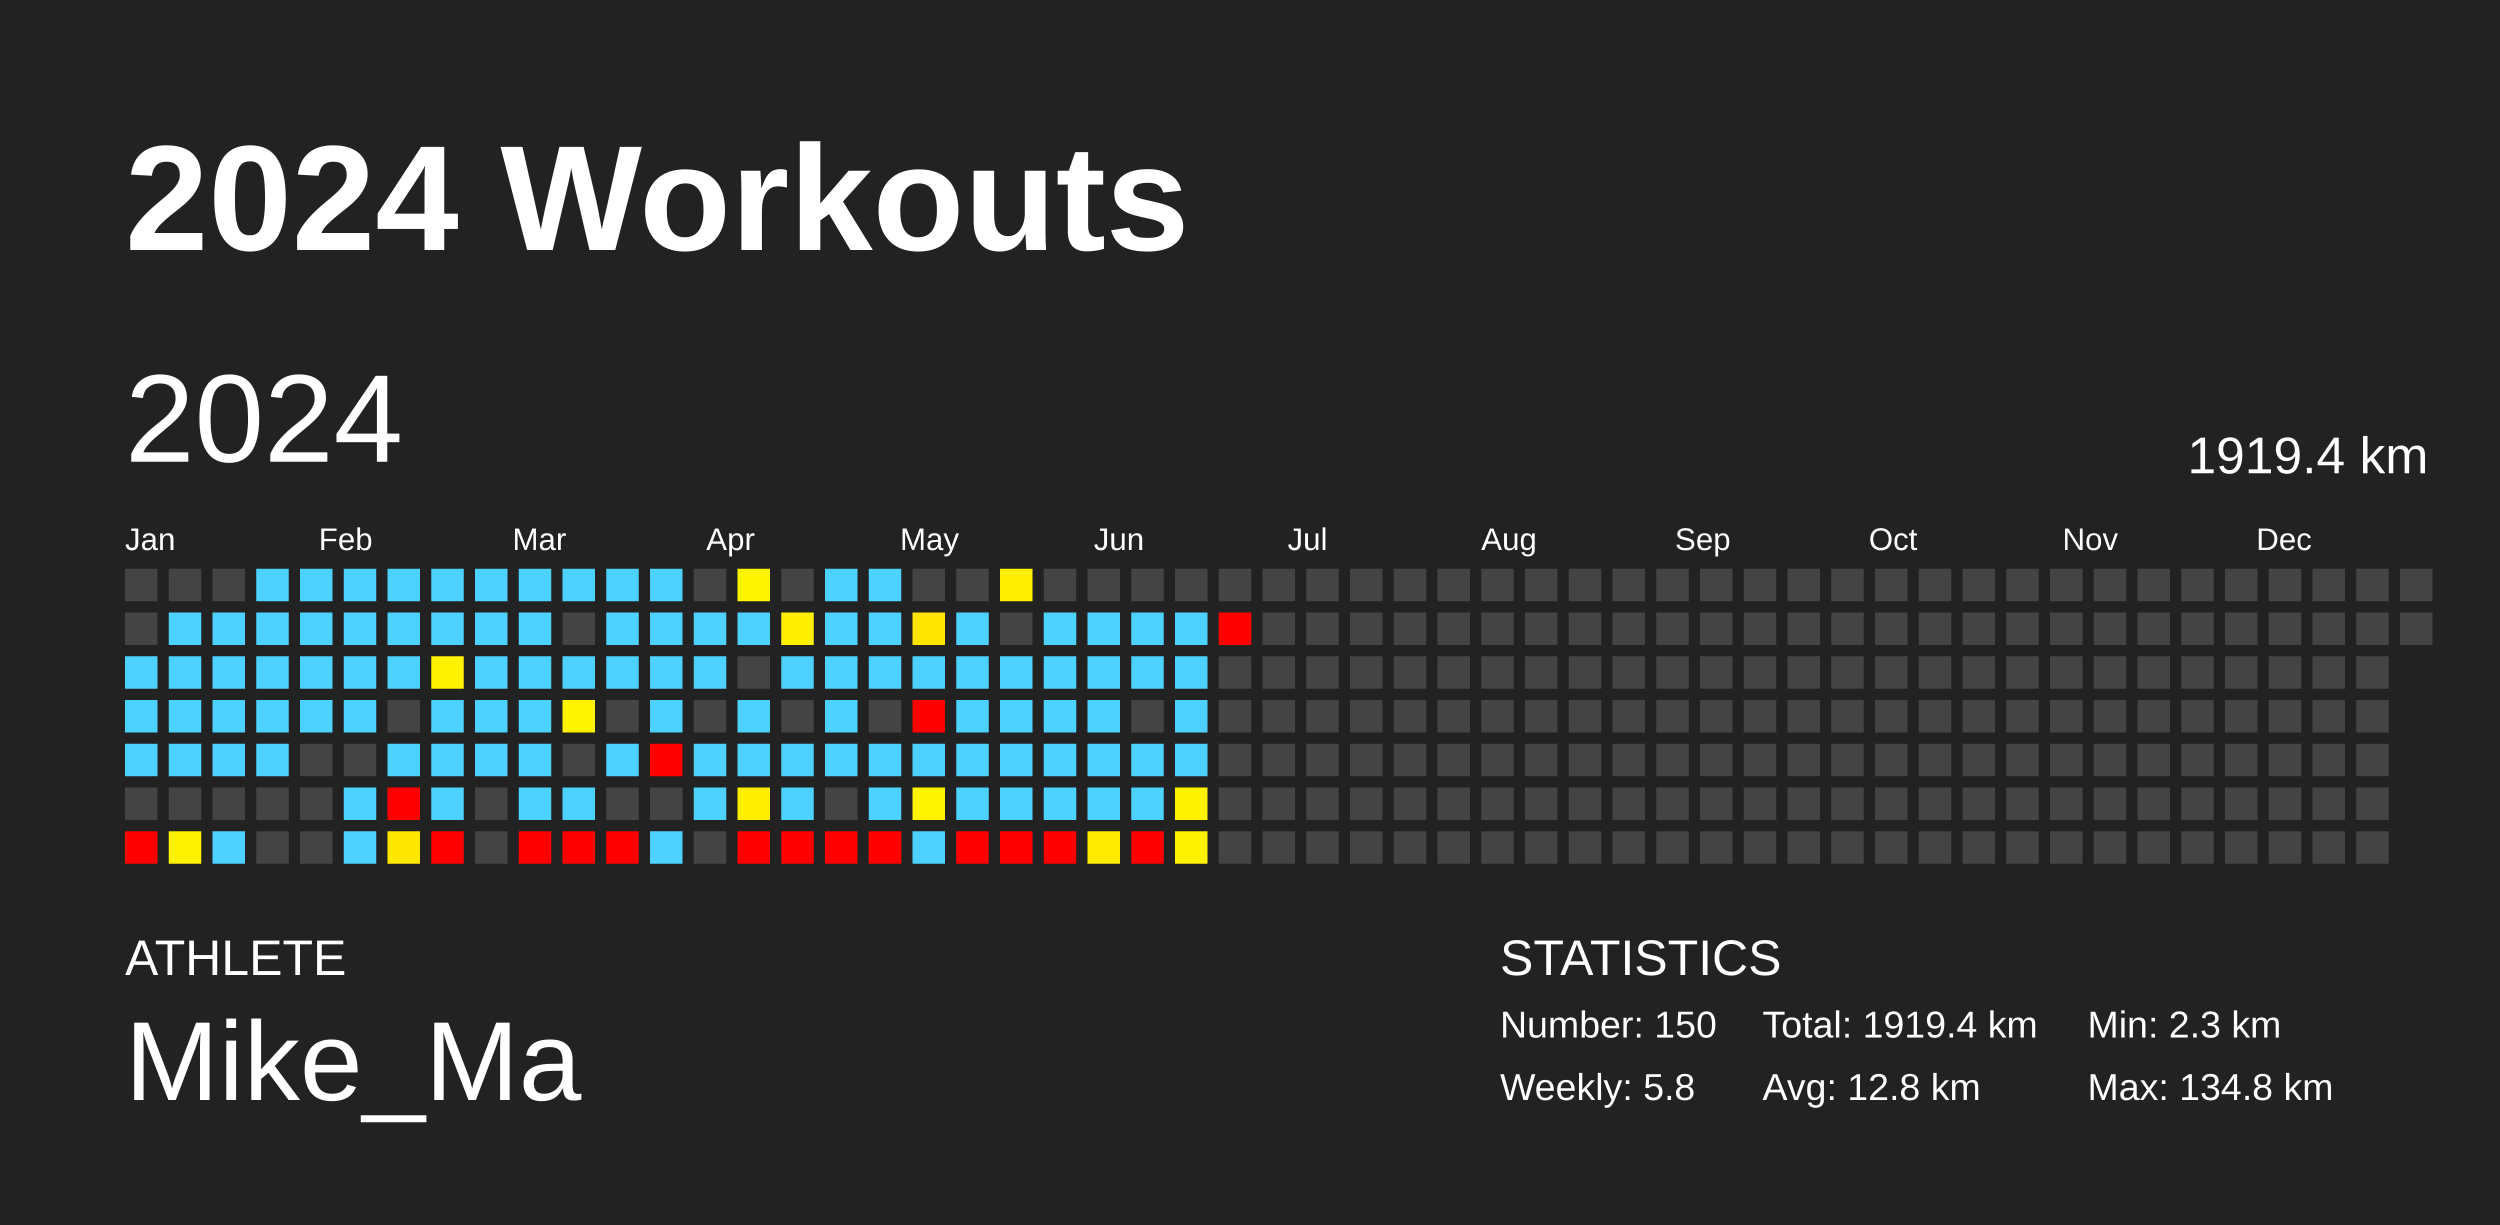
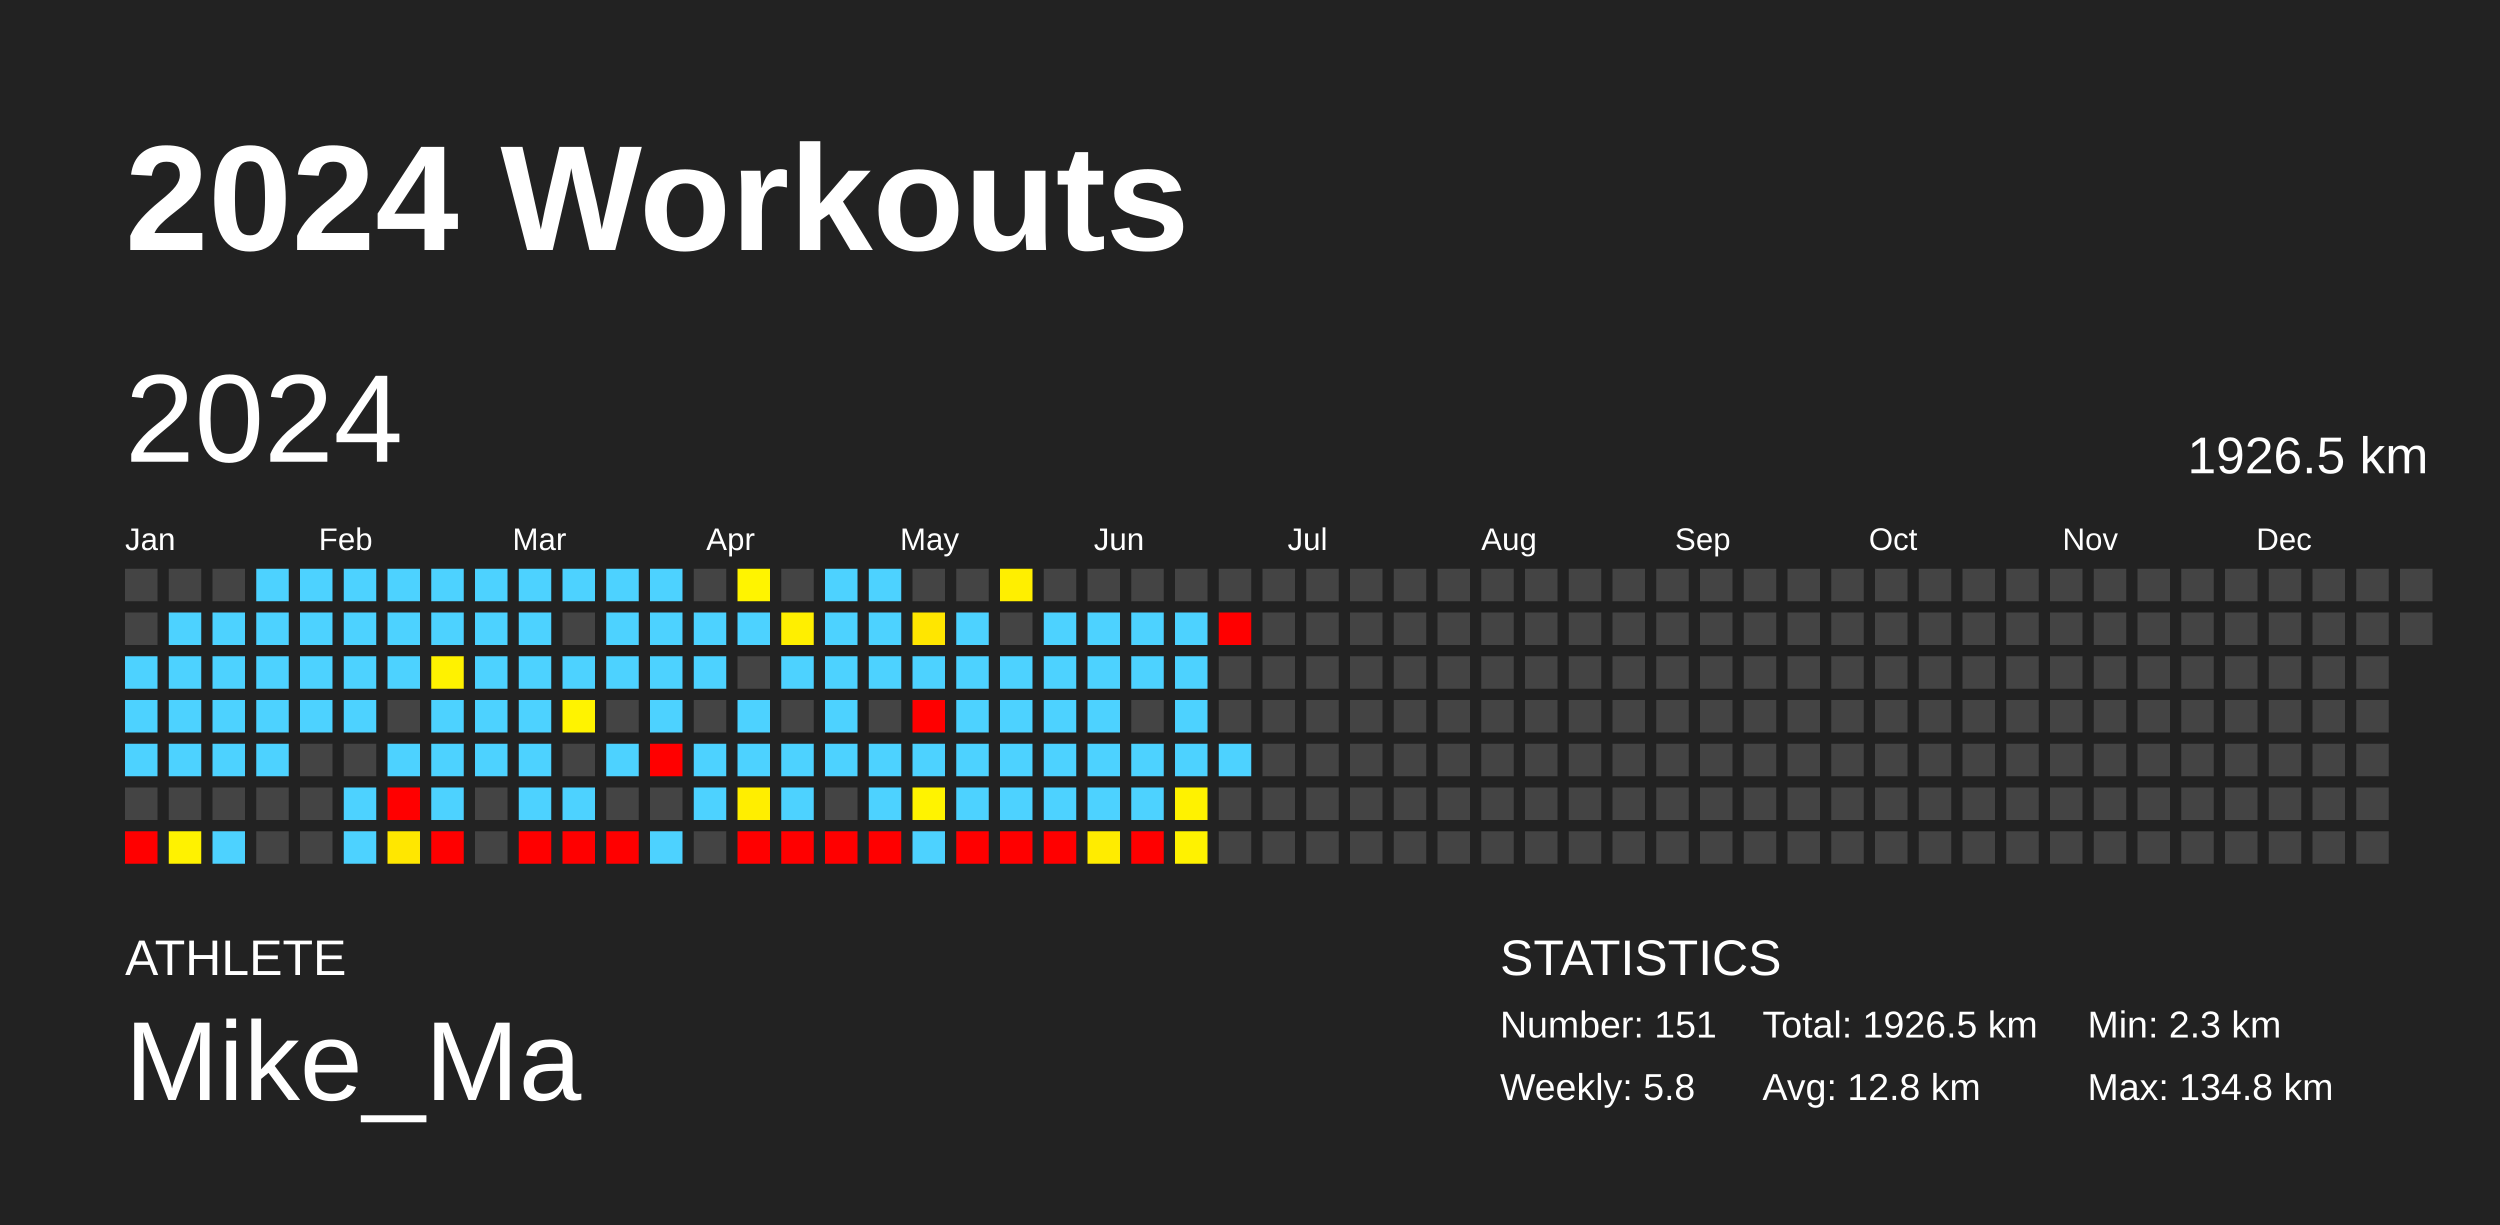
<svg xmlns="http://www.w3.org/2000/svg" baseProfile="full" height="98mm" version="1.1" viewBox="0,0,200,98" width="200mm">
  <defs />
  <rect fill="#222222" height="98" width="200" x="0" y="0" />
  <text fill="#FFFFFF" style="font-size:12px; font-family:Arial; font-weight:bold;" x="10" y="20">2024 Workouts</text>
  <text fill="#FFFFFF" style="font-size:4px; font-family:Arial" x="10" y="78">ATHLETE</text>
  <text fill="#FFFFFF" style="font-size:9px; font-family:Arial" x="10" y="88">Mike_Ma</text>
  <text fill="#FFFFFF" style="font-size:4px; font-family:Arial" x="120" y="78">STATISTICS</text>
-   <text fill="#FFFFFF" style="font-size:3px; font-family:Arial" x="120" y="83">Number: 150</text>
+   <text fill="#FFFFFF" style="font-size:3px; font-family:Arial" x="120" y="83">Number: 151</text>
  <text fill="#FFFFFF" style="font-size:3px; font-family:Arial" x="120" y="88">Weekly: 5.8</text>
-   <text fill="#FFFFFF" style="font-size:3px; font-family:Arial" x="141" y="83">Total: 1919.4 km</text>
+   <text fill="#FFFFFF" style="font-size:3px; font-family:Arial" x="141" y="83">Total: 1926.5 km</text>
  <text fill="#FFFFFF" style="font-size:3px; font-family:Arial" x="141" y="88">Avg: 12.8 km</text>
  <text fill="#FFFFFF" style="font-size:3px; font-family:Arial" x="167" y="83">Min: 2.3 km</text>
  <text fill="#FFFFFF" style="font-size:3px; font-family:Arial" x="167" y="88">Max: 134.8 km</text>
  <text dominant-baseline="hanging" fill="#FFFFFF" style="font-size:10.0px; font-family:Arial;" x="10" y="30">2024</text>
-   <text dominant-baseline="hanging" fill="#FFFFFF" style="font-size:4.125px; font-family:Arial;" x="175" y="35">1919.4 km</text>
+   <text dominant-baseline="hanging" fill="#FFFFFF" style="font-size:4.125px; font-family:Arial;" x="175" y="35">1926.5 km</text>
  <text fill="#FFFFFF" style="font-size:2.5px; font-family:Arial" x="10.0" y="44">Jan</text>
  <text fill="#FFFFFF" style="font-size:2.5px; font-family:Arial" x="25.5" y="44">Feb</text>
  <text fill="#FFFFFF" style="font-size:2.5px; font-family:Arial" x="41.0" y="44">Mar</text>
  <text fill="#FFFFFF" style="font-size:2.5px; font-family:Arial" x="56.5" y="44">Apr</text>
  <text fill="#FFFFFF" style="font-size:2.5px; font-family:Arial" x="72.0" y="44">May</text>
  <text fill="#FFFFFF" style="font-size:2.5px; font-family:Arial" x="87.5" y="44">Jun</text>
  <text fill="#FFFFFF" style="font-size:2.5px; font-family:Arial" x="103.0" y="44">Jul</text>
  <text fill="#FFFFFF" style="font-size:2.5px; font-family:Arial" x="118.5" y="44">Aug</text>
  <text fill="#FFFFFF" style="font-size:2.5px; font-family:Arial" x="134.0" y="44">Sep</text>
  <text fill="#FFFFFF" style="font-size:2.5px; font-family:Arial" x="149.5" y="44">Oct</text>
  <text fill="#FFFFFF" style="font-size:2.5px; font-family:Arial" x="165.0" y="44">Nov</text>
  <text fill="#FFFFFF" style="font-size:2.5px; font-family:Arial" x="180.5" y="44">Dec</text>
  <rect fill="#444444" height="2.6" width="2.6" x="10.0" y="45.5" />
  <rect fill="#444444" height="2.6" width="2.6" x="10.0" y="49.0" />
  <rect fill="#4dd2ff" height="2.6" width="2.6" x="10.0" y="52.5" />
  <rect fill="#4dd2ff" height="2.6" width="2.6" x="10.0" y="56.0" />
  <rect fill="#4dd2ff" height="2.6" width="2.6" x="10.0" y="59.5" />
  <rect fill="#444444" height="2.6" width="2.6" x="10.0" y="63.0" />
  <rect fill="red" height="2.6" width="2.6" x="10.0" y="66.5" />
  <rect fill="#444444" height="2.6" width="2.6" x="13.5" y="45.5" />
  <rect fill="#4dd2ff" height="2.6" width="2.6" x="13.5" y="49.0" />
  <rect fill="#4dd2ff" height="2.6" width="2.6" x="13.5" y="52.5" />
  <rect fill="#4dd2ff" height="2.6" width="2.6" x="13.5" y="56.0" />
  <rect fill="#4dd2ff" height="2.6" width="2.6" x="13.5" y="59.5" />
  <rect fill="#444444" height="2.6" width="2.6" x="13.5" y="63.0" />
  <rect fill="#fff200" height="2.6" width="2.6" x="13.5" y="66.5" />
  <rect fill="#444444" height="2.6" width="2.6" x="17.0" y="45.5" />
  <rect fill="#4dd2ff" height="2.6" width="2.6" x="17.0" y="49.0" />
  <rect fill="#4dd2ff" height="2.6" width="2.6" x="17.0" y="52.5" />
  <rect fill="#4dd2ff" height="2.6" width="2.6" x="17.0" y="56.0" />
  <rect fill="#4dd2ff" height="2.6" width="2.6" x="17.0" y="59.5" />
  <rect fill="#444444" height="2.6" width="2.6" x="17.0" y="63.0" />
  <rect fill="#4dd2ff" height="2.6" width="2.6" x="17.0" y="66.5" />
  <rect fill="#4dd2ff" height="2.6" width="2.6" x="20.5" y="45.5" />
  <rect fill="#4dd2ff" height="2.6" width="2.6" x="20.5" y="49.0" />
  <rect fill="#4dd2ff" height="2.6" width="2.6" x="20.5" y="52.5" />
  <rect fill="#4dd2ff" height="2.6" width="2.6" x="20.5" y="56.0" />
  <rect fill="#4dd2ff" height="2.6" width="2.6" x="20.5" y="59.5" />
  <rect fill="#444444" height="2.6" width="2.6" x="20.5" y="63.0" />
  <rect fill="#444444" height="2.6" width="2.6" x="20.5" y="66.5" />
  <rect fill="#4dd2ff" height="2.6" width="2.6" x="24.0" y="45.5" />
  <rect fill="#4dd2ff" height="2.6" width="2.6" x="24.0" y="49.0" />
  <rect fill="#4dd2ff" height="2.6" width="2.6" x="24.0" y="52.5" />
  <rect fill="#4dd2ff" height="2.6" width="2.6" x="24.0" y="56.0" />
  <rect fill="#444444" height="2.6" width="2.6" x="24.0" y="59.5" />
  <rect fill="#444444" height="2.6" width="2.6" x="24.0" y="63.0" />
  <rect fill="#444444" height="2.6" width="2.6" x="24.0" y="66.5" />
  <rect fill="#4dd2ff" height="2.6" width="2.6" x="27.5" y="45.5" />
  <rect fill="#4dd2ff" height="2.6" width="2.6" x="27.5" y="49.0" />
  <rect fill="#4dd2ff" height="2.6" width="2.6" x="27.5" y="52.5" />
  <rect fill="#4dd2ff" height="2.6" width="2.6" x="27.5" y="56.0" />
  <rect fill="#444444" height="2.6" width="2.6" x="27.5" y="59.5" />
  <rect fill="#4dd2ff" height="2.6" width="2.6" x="27.5" y="63.0" />
  <rect fill="#4dd2ff" height="2.6" width="2.6" x="27.5" y="66.5" />
  <rect fill="#4dd2ff" height="2.6" width="2.6" x="31.0" y="45.5" />
  <rect fill="#4dd2ff" height="2.6" width="2.6" x="31.0" y="49.0" />
  <rect fill="#4dd2ff" height="2.6" width="2.6" x="31.0" y="52.5" />
  <rect fill="#444444" height="2.6" width="2.6" x="31.0" y="56.0" />
  <rect fill="#4dd2ff" height="2.6" width="2.6" x="31.0" y="59.5" />
  <rect fill="red" height="2.6" width="2.6" x="31.0" y="63.0" />
  <rect fill="#ffe700" height="2.6" width="2.6" x="31.0" y="66.5" />
  <rect fill="#4dd2ff" height="2.6" width="2.6" x="34.5" y="45.5" />
  <rect fill="#4dd2ff" height="2.6" width="2.6" x="34.5" y="49.0" />
  <rect fill="#fff200" height="2.6" width="2.6" x="34.5" y="52.5" />
  <rect fill="#4dd2ff" height="2.6" width="2.6" x="34.5" y="56.0" />
  <rect fill="#4dd2ff" height="2.6" width="2.6" x="34.5" y="59.5" />
  <rect fill="#4dd2ff" height="2.6" width="2.6" x="34.5" y="63.0" />
  <rect fill="red" height="2.6" width="2.6" x="34.5" y="66.5" />
  <rect fill="#4dd2ff" height="2.6" width="2.6" x="38.0" y="45.5" />
  <rect fill="#4dd2ff" height="2.6" width="2.6" x="38.0" y="49.0" />
  <rect fill="#4dd2ff" height="2.6" width="2.6" x="38.0" y="52.5" />
  <rect fill="#4dd2ff" height="2.6" width="2.6" x="38.0" y="56.0" />
  <rect fill="#4dd2ff" height="2.6" width="2.6" x="38.0" y="59.5" />
  <rect fill="#444444" height="2.6" width="2.6" x="38.0" y="63.0" />
  <rect fill="#444444" height="2.6" width="2.6" x="38.0" y="66.5" />
  <rect fill="#4dd2ff" height="2.6" width="2.6" x="41.5" y="45.5" />
  <rect fill="#4dd2ff" height="2.6" width="2.6" x="41.5" y="49.0" />
  <rect fill="#4dd2ff" height="2.6" width="2.6" x="41.5" y="52.5" />
  <rect fill="#4dd2ff" height="2.6" width="2.6" x="41.5" y="56.0" />
  <rect fill="#4dd2ff" height="2.6" width="2.6" x="41.5" y="59.5" />
  <rect fill="#4dd2ff" height="2.6" width="2.6" x="41.5" y="63.0" />
  <rect fill="red" height="2.6" width="2.6" x="41.5" y="66.5" />
  <rect fill="#4dd2ff" height="2.6" width="2.6" x="45.0" y="45.5" />
  <rect fill="#444444" height="2.6" width="2.6" x="45.0" y="49.0" />
  <rect fill="#4dd2ff" height="2.6" width="2.6" x="45.0" y="52.5" />
  <rect fill="#fff300" height="2.6" width="2.6" x="45.0" y="56.0" />
  <rect fill="#444444" height="2.6" width="2.6" x="45.0" y="59.5" />
  <rect fill="#4dd2ff" height="2.6" width="2.6" x="45.0" y="63.0" />
  <rect fill="red" height="2.6" width="2.6" x="45.0" y="66.5" />
  <rect fill="#4dd2ff" height="2.6" width="2.6" x="48.5" y="45.5" />
  <rect fill="#4dd2ff" height="2.6" width="2.6" x="48.5" y="49.0" />
  <rect fill="#4dd2ff" height="2.6" width="2.6" x="48.5" y="52.5" />
  <rect fill="#444444" height="2.6" width="2.6" x="48.5" y="56.0" />
  <rect fill="#4dd2ff" height="2.6" width="2.6" x="48.5" y="59.5" />
  <rect fill="#444444" height="2.6" width="2.6" x="48.5" y="63.0" />
  <rect fill="red" height="2.6" width="2.6" x="48.5" y="66.5" />
  <rect fill="#4dd2ff" height="2.6" width="2.6" x="52.0" y="45.5" />
  <rect fill="#4dd2ff" height="2.6" width="2.6" x="52.0" y="49.0" />
  <rect fill="#4dd2ff" height="2.6" width="2.6" x="52.0" y="52.5" />
  <rect fill="#4dd2ff" height="2.6" width="2.6" x="52.0" y="56.0" />
  <rect fill="red" height="2.6" width="2.6" x="52.0" y="59.5" />
  <rect fill="#444444" height="2.6" width="2.6" x="52.0" y="63.0" />
  <rect fill="#4dd2ff" height="2.6" width="2.6" x="52.0" y="66.5" />
  <rect fill="#444444" height="2.6" width="2.6" x="55.5" y="45.5" />
  <rect fill="#4dd2ff" height="2.6" width="2.6" x="55.5" y="49.0" />
  <rect fill="#4dd2ff" height="2.6" width="2.6" x="55.5" y="52.5" />
  <rect fill="#444444" height="2.6" width="2.6" x="55.5" y="56.0" />
  <rect fill="#4dd2ff" height="2.6" width="2.6" x="55.5" y="59.5" />
  <rect fill="#4dd2ff" height="2.6" width="2.6" x="55.5" y="63.0" />
  <rect fill="#444444" height="2.6" width="2.6" x="55.5" y="66.5" />
  <rect fill="#fff400" height="2.6" width="2.6" x="59.0" y="45.5" />
  <rect fill="#4dd2ff" height="2.6" width="2.6" x="59.0" y="49.0" />
  <rect fill="#444444" height="2.6" width="2.6" x="59.0" y="52.5" />
  <rect fill="#4dd2ff" height="2.6" width="2.6" x="59.0" y="56.0" />
  <rect fill="#4dd2ff" height="2.6" width="2.6" x="59.0" y="59.5" />
  <rect fill="#ffee00" height="2.6" width="2.6" x="59.0" y="63.0" />
  <rect fill="red" height="2.6" width="2.6" x="59.0" y="66.5" />
  <rect fill="#444444" height="2.6" width="2.6" x="62.5" y="45.5" />
  <rect fill="#ffef00" height="2.6" width="2.6" x="62.5" y="49.0" />
  <rect fill="#4dd2ff" height="2.6" width="2.6" x="62.5" y="52.5" />
  <rect fill="#444444" height="2.6" width="2.6" x="62.5" y="56.0" />
  <rect fill="#4dd2ff" height="2.6" width="2.6" x="62.5" y="59.5" />
  <rect fill="#4dd2ff" height="2.6" width="2.6" x="62.5" y="63.0" />
  <rect fill="red" height="2.6" width="2.6" x="62.5" y="66.5" />
  <rect fill="#4dd2ff" height="2.6" width="2.6" x="66.0" y="45.5" />
  <rect fill="#4dd2ff" height="2.6" width="2.6" x="66.0" y="49.0" />
  <rect fill="#4dd2ff" height="2.6" width="2.6" x="66.0" y="52.5" />
  <rect fill="#4dd2ff" height="2.6" width="2.6" x="66.0" y="56.0" />
  <rect fill="#4dd2ff" height="2.6" width="2.6" x="66.0" y="59.5" />
  <rect fill="#444444" height="2.6" width="2.6" x="66.0" y="63.0" />
  <rect fill="red" height="2.6" width="2.6" x="66.0" y="66.5" />
  <rect fill="#4dd2ff" height="2.6" width="2.6" x="69.5" y="45.5" />
  <rect fill="#4dd2ff" height="2.6" width="2.6" x="69.5" y="49.0" />
  <rect fill="#4dd2ff" height="2.6" width="2.6" x="69.5" y="52.5" />
  <rect fill="#444444" height="2.6" width="2.6" x="69.5" y="56.0" />
  <rect fill="#4dd2ff" height="2.6" width="2.6" x="69.5" y="59.5" />
  <rect fill="#4dd2ff" height="2.6" width="2.6" x="69.5" y="63.0" />
  <rect fill="red" height="2.6" width="2.6" x="69.5" y="66.5" />
  <rect fill="#444444" height="2.6" width="2.6" x="73.0" y="45.5" />
  <rect fill="#ffe600" height="2.6" width="2.6" x="73.0" y="49.0" />
  <rect fill="#4dd2ff" height="2.6" width="2.6" x="73.0" y="52.5" />
  <rect fill="red" height="2.6" width="2.6" x="73.0" y="56.0" />
  <rect fill="#4dd2ff" height="2.6" width="2.6" x="73.0" y="59.5" />
  <rect fill="#fff300" height="2.6" width="2.6" x="73.0" y="63.0" />
  <rect fill="#4dd2ff" height="2.6" width="2.6" x="73.0" y="66.5" />
  <rect fill="#444444" height="2.6" width="2.6" x="76.5" y="45.5" />
  <rect fill="#4dd2ff" height="2.6" width="2.6" x="76.5" y="49.0" />
  <rect fill="#4dd2ff" height="2.6" width="2.6" x="76.5" y="52.5" />
  <rect fill="#4dd2ff" height="2.6" width="2.6" x="76.5" y="56.0" />
  <rect fill="#4dd2ff" height="2.6" width="2.6" x="76.5" y="59.5" />
  <rect fill="#4dd2ff" height="2.6" width="2.6" x="76.5" y="63.0" />
  <rect fill="red" height="2.6" width="2.6" x="76.5" y="66.5" />
  <rect fill="#ffef00" height="2.6" width="2.6" x="80.0" y="45.5" />
  <rect fill="#444444" height="2.6" width="2.6" x="80.0" y="49.0" />
  <rect fill="#4dd2ff" height="2.6" width="2.6" x="80.0" y="52.5" />
  <rect fill="#4dd2ff" height="2.6" width="2.6" x="80.0" y="56.0" />
  <rect fill="#4dd2ff" height="2.6" width="2.6" x="80.0" y="59.5" />
  <rect fill="#4dd2ff" height="2.6" width="2.6" x="80.0" y="63.0" />
  <rect fill="red" height="2.6" width="2.6" x="80.0" y="66.5" />
  <rect fill="#444444" height="2.6" width="2.6" x="83.5" y="45.5" />
  <rect fill="#4dd2ff" height="2.6" width="2.6" x="83.5" y="49.0" />
  <rect fill="#4dd2ff" height="2.6" width="2.6" x="83.5" y="52.5" />
  <rect fill="#4dd2ff" height="2.6" width="2.6" x="83.5" y="56.0" />
  <rect fill="#4dd2ff" height="2.6" width="2.6" x="83.5" y="59.5" />
  <rect fill="#4dd2ff" height="2.6" width="2.6" x="83.5" y="63.0" />
  <rect fill="red" height="2.6" width="2.6" x="83.5" y="66.5" />
  <rect fill="#444444" height="2.6" width="2.6" x="87.0" y="45.5" />
  <rect fill="#4dd2ff" height="2.6" width="2.6" x="87.0" y="49.0" />
  <rect fill="#4dd2ff" height="2.6" width="2.6" x="87.0" y="52.5" />
  <rect fill="#4dd2ff" height="2.6" width="2.6" x="87.0" y="56.0" />
  <rect fill="#4dd2ff" height="2.6" width="2.6" x="87.0" y="59.5" />
  <rect fill="#4dd2ff" height="2.6" width="2.6" x="87.0" y="63.0" />
  <rect fill="#ffec00" height="2.6" width="2.6" x="87.0" y="66.5" />
  <rect fill="#444444" height="2.6" width="2.6" x="90.5" y="45.5" />
  <rect fill="#4dd2ff" height="2.6" width="2.6" x="90.5" y="49.0" />
  <rect fill="#4dd2ff" height="2.6" width="2.6" x="90.5" y="52.5" />
  <rect fill="#444444" height="2.6" width="2.6" x="90.5" y="56.0" />
  <rect fill="#4dd2ff" height="2.6" width="2.6" x="90.5" y="59.5" />
  <rect fill="#4dd2ff" height="2.6" width="2.6" x="90.5" y="63.0" />
  <rect fill="red" height="2.6" width="2.6" x="90.5" y="66.5" />
  <rect fill="#444444" height="2.6" width="2.6" x="94.0" y="45.5" />
  <rect fill="#4dd2ff" height="2.6" width="2.6" x="94.0" y="49.0" />
  <rect fill="#4dd2ff" height="2.6" width="2.6" x="94.0" y="52.5" />
  <rect fill="#4dd2ff" height="2.6" width="2.6" x="94.0" y="56.0" />
  <rect fill="#4dd2ff" height="2.6" width="2.6" x="94.0" y="59.5" />
  <rect fill="#fff200" height="2.6" width="2.6" x="94.0" y="63.0" />
  <rect fill="#fff200" height="2.6" width="2.6" x="94.0" y="66.5" />
  <rect fill="#444444" height="2.6" width="2.6" x="97.5" y="45.5" />
  <rect fill="red" height="2.6" width="2.6" x="97.5" y="49.0" />
  <rect fill="#444444" height="2.6" width="2.6" x="97.5" y="52.5" />
  <rect fill="#444444" height="2.6" width="2.6" x="97.5" y="56.0" />
-   <rect fill="#444444" height="2.6" width="2.6" x="97.5" y="59.5" />
+   <rect fill="#4dd2ff" height="2.6" width="2.6" x="97.5" y="59.5" />
  <rect fill="#444444" height="2.6" width="2.6" x="97.5" y="63.0" />
  <rect fill="#444444" height="2.6" width="2.6" x="97.5" y="66.5" />
  <rect fill="#444444" height="2.6" width="2.6" x="101.0" y="45.5" />
  <rect fill="#444444" height="2.6" width="2.6" x="101.0" y="49.0" />
  <rect fill="#444444" height="2.6" width="2.6" x="101.0" y="52.5" />
  <rect fill="#444444" height="2.6" width="2.6" x="101.0" y="56.0" />
  <rect fill="#444444" height="2.6" width="2.6" x="101.0" y="59.5" />
  <rect fill="#444444" height="2.6" width="2.6" x="101.0" y="63.0" />
  <rect fill="#444444" height="2.6" width="2.6" x="101.0" y="66.5" />
  <rect fill="#444444" height="2.6" width="2.6" x="104.5" y="45.5" />
  <rect fill="#444444" height="2.6" width="2.6" x="104.5" y="49.0" />
  <rect fill="#444444" height="2.6" width="2.6" x="104.5" y="52.5" />
  <rect fill="#444444" height="2.6" width="2.6" x="104.5" y="56.0" />
  <rect fill="#444444" height="2.6" width="2.6" x="104.5" y="59.5" />
  <rect fill="#444444" height="2.6" width="2.6" x="104.5" y="63.0" />
  <rect fill="#444444" height="2.6" width="2.6" x="104.5" y="66.5" />
  <rect fill="#444444" height="2.6" width="2.6" x="108.0" y="45.5" />
  <rect fill="#444444" height="2.6" width="2.6" x="108.0" y="49.0" />
  <rect fill="#444444" height="2.6" width="2.6" x="108.0" y="52.5" />
  <rect fill="#444444" height="2.6" width="2.6" x="108.0" y="56.0" />
  <rect fill="#444444" height="2.6" width="2.6" x="108.0" y="59.5" />
  <rect fill="#444444" height="2.6" width="2.6" x="108.0" y="63.0" />
  <rect fill="#444444" height="2.6" width="2.6" x="108.0" y="66.5" />
  <rect fill="#444444" height="2.6" width="2.6" x="111.5" y="45.5" />
  <rect fill="#444444" height="2.6" width="2.6" x="111.5" y="49.0" />
  <rect fill="#444444" height="2.6" width="2.6" x="111.5" y="52.5" />
  <rect fill="#444444" height="2.6" width="2.6" x="111.5" y="56.0" />
  <rect fill="#444444" height="2.6" width="2.6" x="111.5" y="59.5" />
  <rect fill="#444444" height="2.6" width="2.6" x="111.5" y="63.0" />
  <rect fill="#444444" height="2.6" width="2.6" x="111.5" y="66.5" />
  <rect fill="#444444" height="2.6" width="2.6" x="115.0" y="45.5" />
  <rect fill="#444444" height="2.6" width="2.6" x="115.0" y="49.0" />
  <rect fill="#444444" height="2.6" width="2.6" x="115.0" y="52.5" />
  <rect fill="#444444" height="2.6" width="2.6" x="115.0" y="56.0" />
  <rect fill="#444444" height="2.6" width="2.6" x="115.0" y="59.5" />
  <rect fill="#444444" height="2.6" width="2.6" x="115.0" y="63.0" />
  <rect fill="#444444" height="2.6" width="2.6" x="115.0" y="66.5" />
  <rect fill="#444444" height="2.6" width="2.6" x="118.5" y="45.5" />
  <rect fill="#444444" height="2.6" width="2.6" x="118.5" y="49.0" />
  <rect fill="#444444" height="2.6" width="2.6" x="118.5" y="52.5" />
  <rect fill="#444444" height="2.6" width="2.6" x="118.5" y="56.0" />
  <rect fill="#444444" height="2.6" width="2.6" x="118.5" y="59.5" />
  <rect fill="#444444" height="2.6" width="2.6" x="118.5" y="63.0" />
  <rect fill="#444444" height="2.6" width="2.6" x="118.5" y="66.5" />
  <rect fill="#444444" height="2.6" width="2.6" x="122.0" y="45.5" />
  <rect fill="#444444" height="2.6" width="2.6" x="122.0" y="49.0" />
  <rect fill="#444444" height="2.6" width="2.6" x="122.0" y="52.5" />
  <rect fill="#444444" height="2.6" width="2.6" x="122.0" y="56.0" />
  <rect fill="#444444" height="2.6" width="2.6" x="122.0" y="59.5" />
  <rect fill="#444444" height="2.6" width="2.6" x="122.0" y="63.0" />
  <rect fill="#444444" height="2.6" width="2.6" x="122.0" y="66.5" />
  <rect fill="#444444" height="2.6" width="2.6" x="125.5" y="45.5" />
  <rect fill="#444444" height="2.6" width="2.6" x="125.5" y="49.0" />
  <rect fill="#444444" height="2.6" width="2.6" x="125.5" y="52.5" />
  <rect fill="#444444" height="2.6" width="2.6" x="125.5" y="56.0" />
  <rect fill="#444444" height="2.6" width="2.6" x="125.5" y="59.5" />
  <rect fill="#444444" height="2.6" width="2.6" x="125.5" y="63.0" />
  <rect fill="#444444" height="2.6" width="2.6" x="125.5" y="66.5" />
  <rect fill="#444444" height="2.6" width="2.6" x="129.0" y="45.5" />
  <rect fill="#444444" height="2.6" width="2.6" x="129.0" y="49.0" />
  <rect fill="#444444" height="2.6" width="2.6" x="129.0" y="52.5" />
  <rect fill="#444444" height="2.6" width="2.6" x="129.0" y="56.0" />
  <rect fill="#444444" height="2.6" width="2.6" x="129.0" y="59.5" />
  <rect fill="#444444" height="2.6" width="2.6" x="129.0" y="63.0" />
  <rect fill="#444444" height="2.6" width="2.6" x="129.0" y="66.5" />
  <rect fill="#444444" height="2.6" width="2.6" x="132.5" y="45.5" />
  <rect fill="#444444" height="2.6" width="2.6" x="132.5" y="49.0" />
  <rect fill="#444444" height="2.6" width="2.6" x="132.5" y="52.5" />
  <rect fill="#444444" height="2.6" width="2.6" x="132.5" y="56.0" />
  <rect fill="#444444" height="2.6" width="2.6" x="132.5" y="59.5" />
  <rect fill="#444444" height="2.6" width="2.6" x="132.5" y="63.0" />
  <rect fill="#444444" height="2.6" width="2.6" x="132.5" y="66.5" />
  <rect fill="#444444" height="2.6" width="2.6" x="136.0" y="45.5" />
  <rect fill="#444444" height="2.6" width="2.6" x="136.0" y="49.0" />
  <rect fill="#444444" height="2.6" width="2.6" x="136.0" y="52.5" />
  <rect fill="#444444" height="2.6" width="2.6" x="136.0" y="56.0" />
  <rect fill="#444444" height="2.6" width="2.6" x="136.0" y="59.5" />
  <rect fill="#444444" height="2.6" width="2.6" x="136.0" y="63.0" />
  <rect fill="#444444" height="2.6" width="2.6" x="136.0" y="66.5" />
  <rect fill="#444444" height="2.6" width="2.6" x="139.5" y="45.5" />
  <rect fill="#444444" height="2.6" width="2.6" x="139.5" y="49.0" />
  <rect fill="#444444" height="2.6" width="2.6" x="139.5" y="52.5" />
  <rect fill="#444444" height="2.6" width="2.6" x="139.5" y="56.0" />
  <rect fill="#444444" height="2.6" width="2.6" x="139.5" y="59.5" />
  <rect fill="#444444" height="2.6" width="2.6" x="139.5" y="63.0" />
  <rect fill="#444444" height="2.6" width="2.6" x="139.5" y="66.5" />
  <rect fill="#444444" height="2.6" width="2.6" x="143.0" y="45.5" />
  <rect fill="#444444" height="2.6" width="2.6" x="143.0" y="49.0" />
  <rect fill="#444444" height="2.6" width="2.6" x="143.0" y="52.5" />
  <rect fill="#444444" height="2.6" width="2.6" x="143.0" y="56.0" />
  <rect fill="#444444" height="2.6" width="2.6" x="143.0" y="59.5" />
  <rect fill="#444444" height="2.6" width="2.6" x="143.0" y="63.0" />
  <rect fill="#444444" height="2.6" width="2.6" x="143.0" y="66.5" />
  <rect fill="#444444" height="2.6" width="2.6" x="146.5" y="45.5" />
  <rect fill="#444444" height="2.6" width="2.6" x="146.5" y="49.0" />
  <rect fill="#444444" height="2.6" width="2.6" x="146.5" y="52.5" />
  <rect fill="#444444" height="2.6" width="2.6" x="146.5" y="56.0" />
  <rect fill="#444444" height="2.6" width="2.6" x="146.5" y="59.5" />
  <rect fill="#444444" height="2.6" width="2.6" x="146.5" y="63.0" />
  <rect fill="#444444" height="2.6" width="2.6" x="146.5" y="66.5" />
  <rect fill="#444444" height="2.6" width="2.6" x="150.0" y="45.5" />
  <rect fill="#444444" height="2.6" width="2.6" x="150.0" y="49.0" />
  <rect fill="#444444" height="2.6" width="2.6" x="150.0" y="52.5" />
  <rect fill="#444444" height="2.6" width="2.6" x="150.0" y="56.0" />
  <rect fill="#444444" height="2.6" width="2.6" x="150.0" y="59.5" />
  <rect fill="#444444" height="2.6" width="2.6" x="150.0" y="63.0" />
  <rect fill="#444444" height="2.6" width="2.6" x="150.0" y="66.5" />
  <rect fill="#444444" height="2.6" width="2.6" x="153.5" y="45.5" />
  <rect fill="#444444" height="2.6" width="2.6" x="153.5" y="49.0" />
  <rect fill="#444444" height="2.6" width="2.6" x="153.5" y="52.5" />
  <rect fill="#444444" height="2.6" width="2.6" x="153.5" y="56.0" />
  <rect fill="#444444" height="2.6" width="2.6" x="153.5" y="59.5" />
  <rect fill="#444444" height="2.6" width="2.6" x="153.5" y="63.0" />
  <rect fill="#444444" height="2.6" width="2.6" x="153.5" y="66.5" />
  <rect fill="#444444" height="2.6" width="2.6" x="157.0" y="45.5" />
  <rect fill="#444444" height="2.6" width="2.6" x="157.0" y="49.0" />
  <rect fill="#444444" height="2.6" width="2.6" x="157.0" y="52.5" />
  <rect fill="#444444" height="2.6" width="2.6" x="157.0" y="56.0" />
  <rect fill="#444444" height="2.6" width="2.6" x="157.0" y="59.5" />
  <rect fill="#444444" height="2.6" width="2.6" x="157.0" y="63.0" />
  <rect fill="#444444" height="2.6" width="2.6" x="157.0" y="66.5" />
  <rect fill="#444444" height="2.6" width="2.6" x="160.5" y="45.5" />
  <rect fill="#444444" height="2.6" width="2.6" x="160.5" y="49.0" />
  <rect fill="#444444" height="2.6" width="2.6" x="160.5" y="52.5" />
  <rect fill="#444444" height="2.6" width="2.6" x="160.5" y="56.0" />
  <rect fill="#444444" height="2.6" width="2.6" x="160.5" y="59.5" />
  <rect fill="#444444" height="2.6" width="2.6" x="160.5" y="63.0" />
  <rect fill="#444444" height="2.6" width="2.6" x="160.5" y="66.5" />
  <rect fill="#444444" height="2.6" width="2.6" x="164.0" y="45.5" />
  <rect fill="#444444" height="2.6" width="2.6" x="164.0" y="49.0" />
  <rect fill="#444444" height="2.6" width="2.6" x="164.0" y="52.5" />
  <rect fill="#444444" height="2.6" width="2.6" x="164.0" y="56.0" />
  <rect fill="#444444" height="2.6" width="2.6" x="164.0" y="59.5" />
  <rect fill="#444444" height="2.6" width="2.6" x="164.0" y="63.0" />
  <rect fill="#444444" height="2.6" width="2.6" x="164.0" y="66.5" />
  <rect fill="#444444" height="2.6" width="2.6" x="167.5" y="45.5" />
  <rect fill="#444444" height="2.6" width="2.6" x="167.5" y="49.0" />
  <rect fill="#444444" height="2.6" width="2.6" x="167.5" y="52.5" />
  <rect fill="#444444" height="2.6" width="2.6" x="167.5" y="56.0" />
  <rect fill="#444444" height="2.6" width="2.6" x="167.5" y="59.5" />
  <rect fill="#444444" height="2.6" width="2.6" x="167.5" y="63.0" />
  <rect fill="#444444" height="2.6" width="2.6" x="167.5" y="66.5" />
  <rect fill="#444444" height="2.6" width="2.6" x="171.0" y="45.5" />
  <rect fill="#444444" height="2.6" width="2.6" x="171.0" y="49.0" />
  <rect fill="#444444" height="2.6" width="2.6" x="171.0" y="52.5" />
  <rect fill="#444444" height="2.6" width="2.6" x="171.0" y="56.0" />
  <rect fill="#444444" height="2.6" width="2.6" x="171.0" y="59.5" />
  <rect fill="#444444" height="2.6" width="2.6" x="171.0" y="63.0" />
  <rect fill="#444444" height="2.6" width="2.6" x="171.0" y="66.5" />
  <rect fill="#444444" height="2.6" width="2.6" x="174.5" y="45.5" />
  <rect fill="#444444" height="2.6" width="2.6" x="174.5" y="49.0" />
  <rect fill="#444444" height="2.6" width="2.6" x="174.5" y="52.5" />
  <rect fill="#444444" height="2.6" width="2.6" x="174.5" y="56.0" />
  <rect fill="#444444" height="2.6" width="2.6" x="174.5" y="59.5" />
  <rect fill="#444444" height="2.6" width="2.6" x="174.5" y="63.0" />
  <rect fill="#444444" height="2.6" width="2.6" x="174.5" y="66.5" />
  <rect fill="#444444" height="2.6" width="2.6" x="178.0" y="45.5" />
  <rect fill="#444444" height="2.6" width="2.6" x="178.0" y="49.0" />
  <rect fill="#444444" height="2.6" width="2.6" x="178.0" y="52.5" />
  <rect fill="#444444" height="2.6" width="2.6" x="178.0" y="56.0" />
  <rect fill="#444444" height="2.6" width="2.6" x="178.0" y="59.5" />
  <rect fill="#444444" height="2.6" width="2.6" x="178.0" y="63.0" />
  <rect fill="#444444" height="2.6" width="2.6" x="178.0" y="66.5" />
  <rect fill="#444444" height="2.6" width="2.6" x="181.5" y="45.5" />
  <rect fill="#444444" height="2.6" width="2.6" x="181.5" y="49.0" />
  <rect fill="#444444" height="2.6" width="2.6" x="181.5" y="52.5" />
  <rect fill="#444444" height="2.6" width="2.6" x="181.5" y="56.0" />
  <rect fill="#444444" height="2.6" width="2.6" x="181.5" y="59.5" />
  <rect fill="#444444" height="2.6" width="2.6" x="181.5" y="63.0" />
  <rect fill="#444444" height="2.6" width="2.6" x="181.5" y="66.5" />
  <rect fill="#444444" height="2.6" width="2.6" x="185.0" y="45.5" />
  <rect fill="#444444" height="2.6" width="2.6" x="185.0" y="49.0" />
  <rect fill="#444444" height="2.6" width="2.6" x="185.0" y="52.5" />
  <rect fill="#444444" height="2.6" width="2.6" x="185.0" y="56.0" />
  <rect fill="#444444" height="2.6" width="2.6" x="185.0" y="59.5" />
  <rect fill="#444444" height="2.6" width="2.6" x="185.0" y="63.0" />
  <rect fill="#444444" height="2.6" width="2.6" x="185.0" y="66.5" />
  <rect fill="#444444" height="2.6" width="2.6" x="188.5" y="45.5" />
  <rect fill="#444444" height="2.6" width="2.6" x="188.5" y="49.0" />
  <rect fill="#444444" height="2.6" width="2.6" x="188.5" y="52.5" />
  <rect fill="#444444" height="2.6" width="2.6" x="188.5" y="56.0" />
  <rect fill="#444444" height="2.6" width="2.6" x="188.5" y="59.5" />
  <rect fill="#444444" height="2.6" width="2.6" x="188.5" y="63.0" />
  <rect fill="#444444" height="2.6" width="2.6" x="188.5" y="66.5" />
  <rect fill="#444444" height="2.6" width="2.6" x="192.0" y="45.5" />
  <rect fill="#444444" height="2.6" width="2.6" x="192.0" y="49.0" />
</svg>
